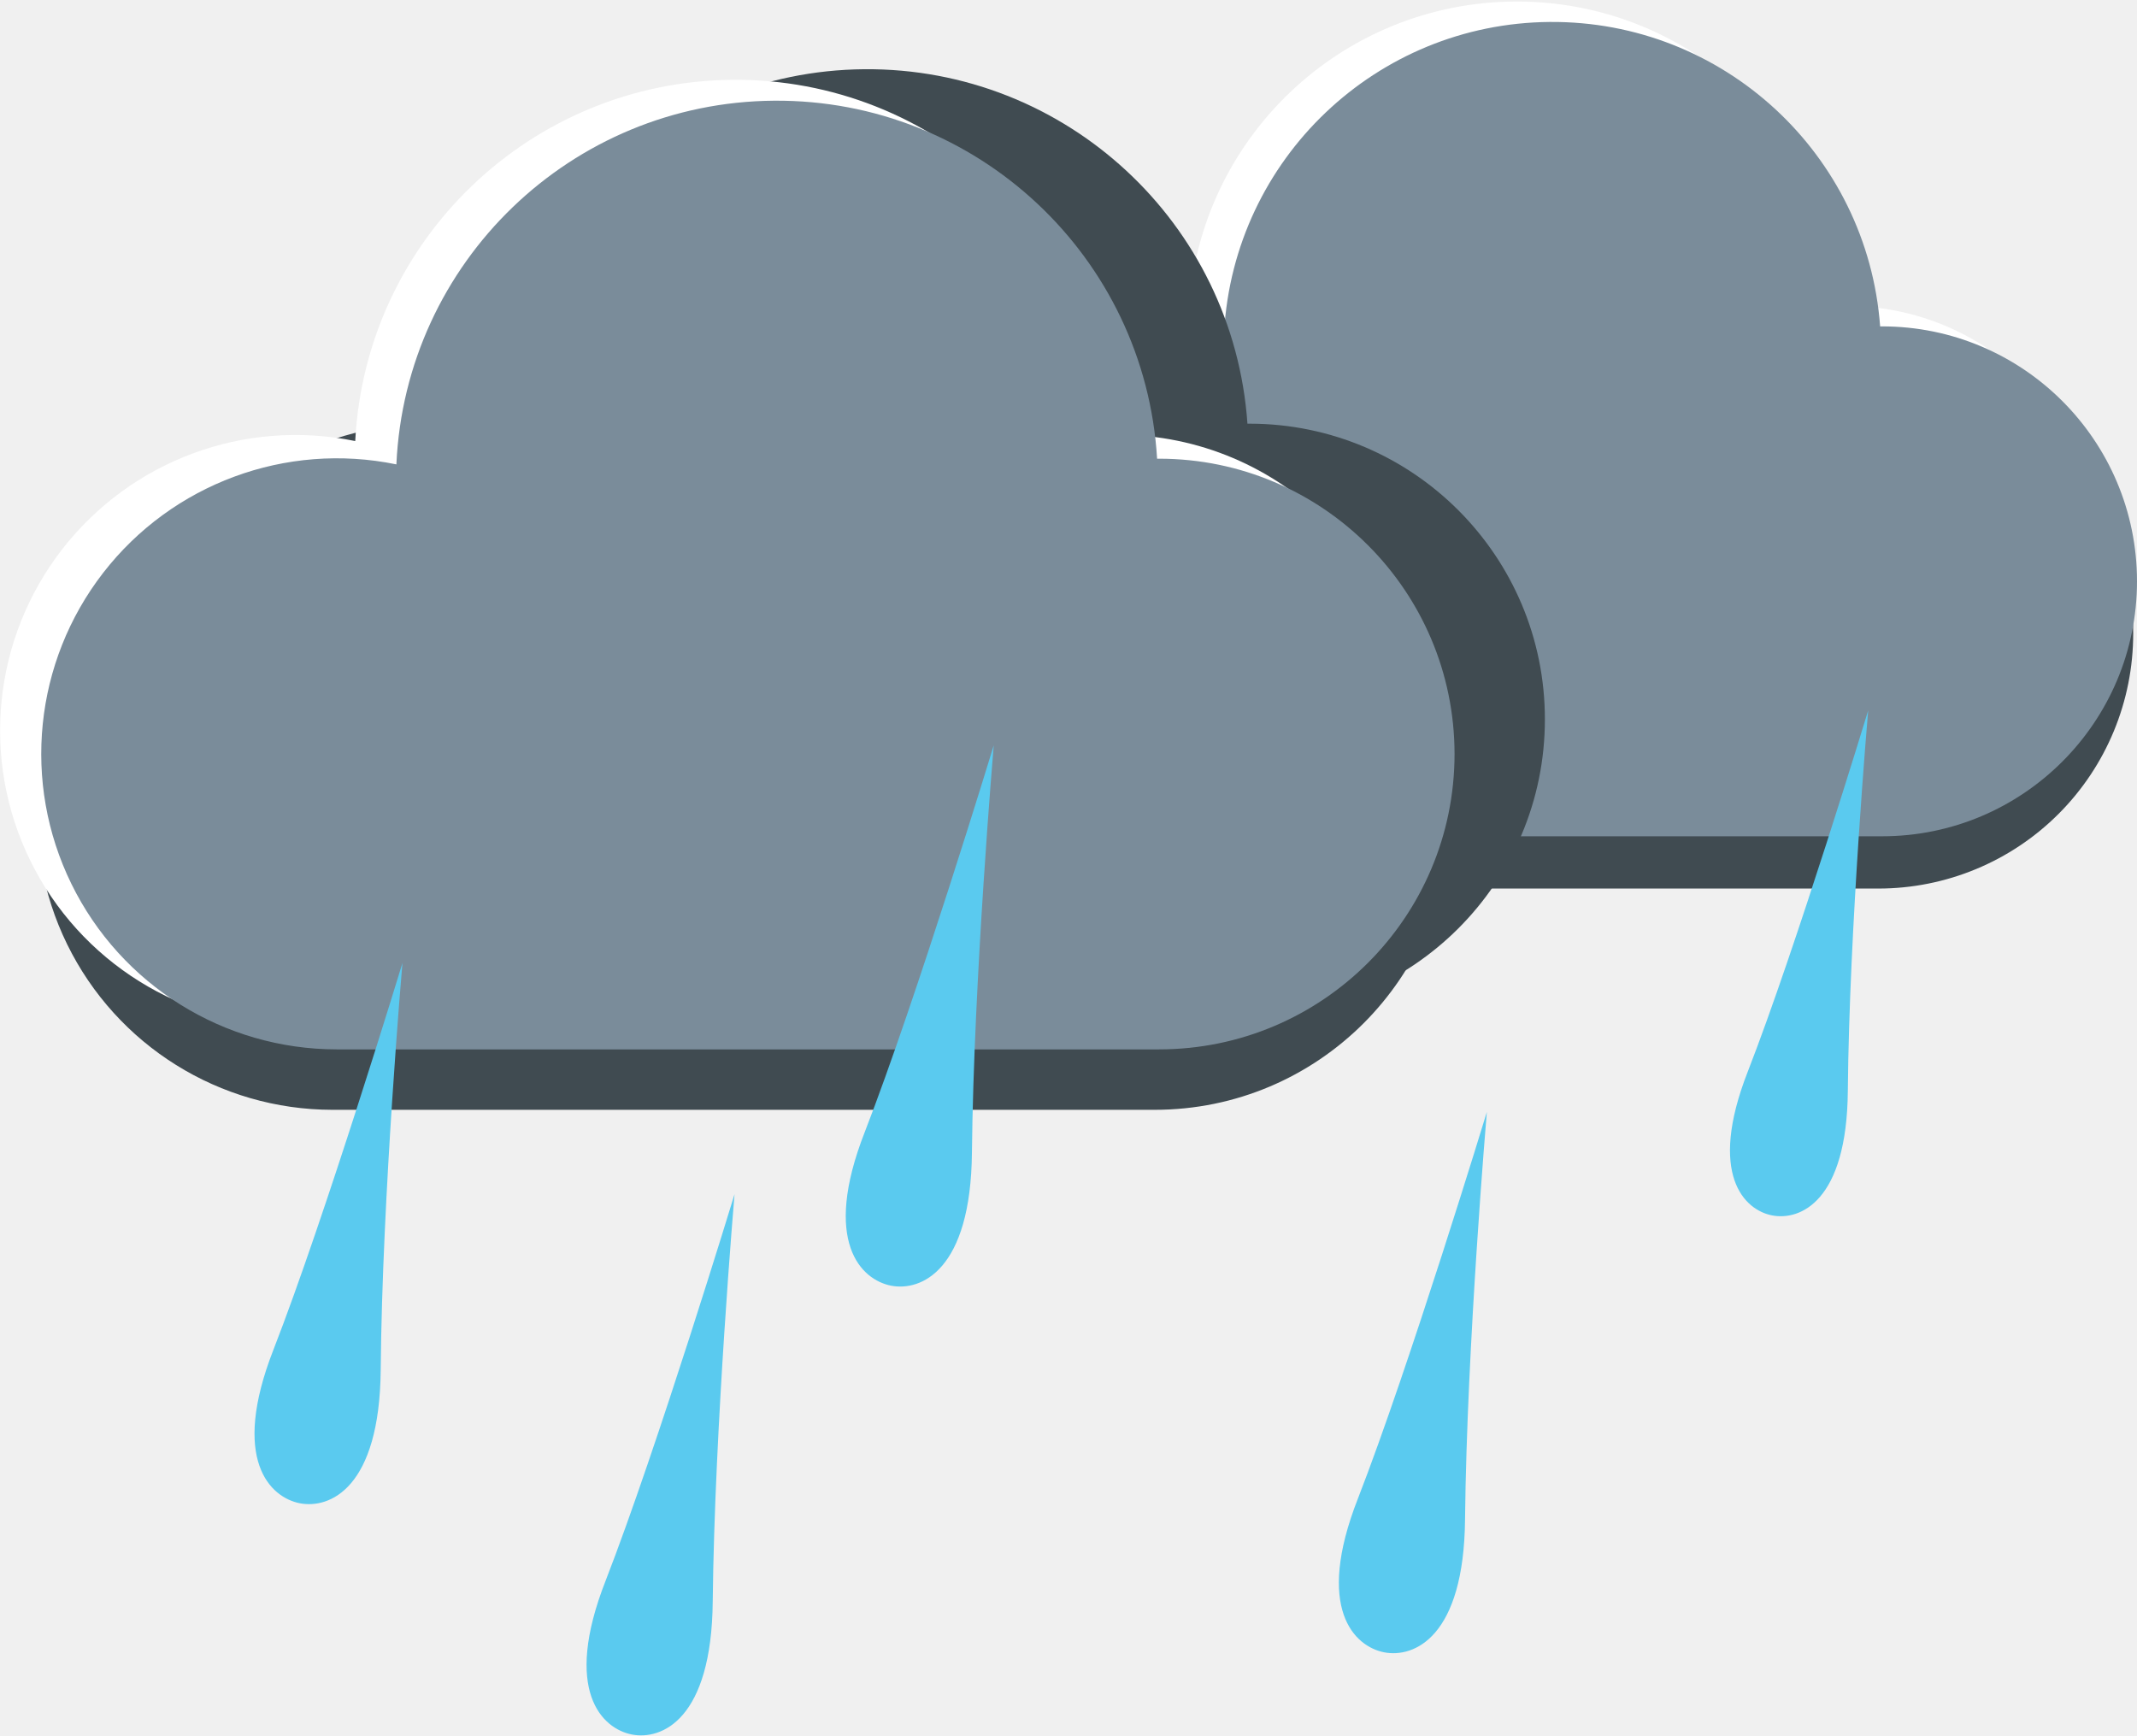
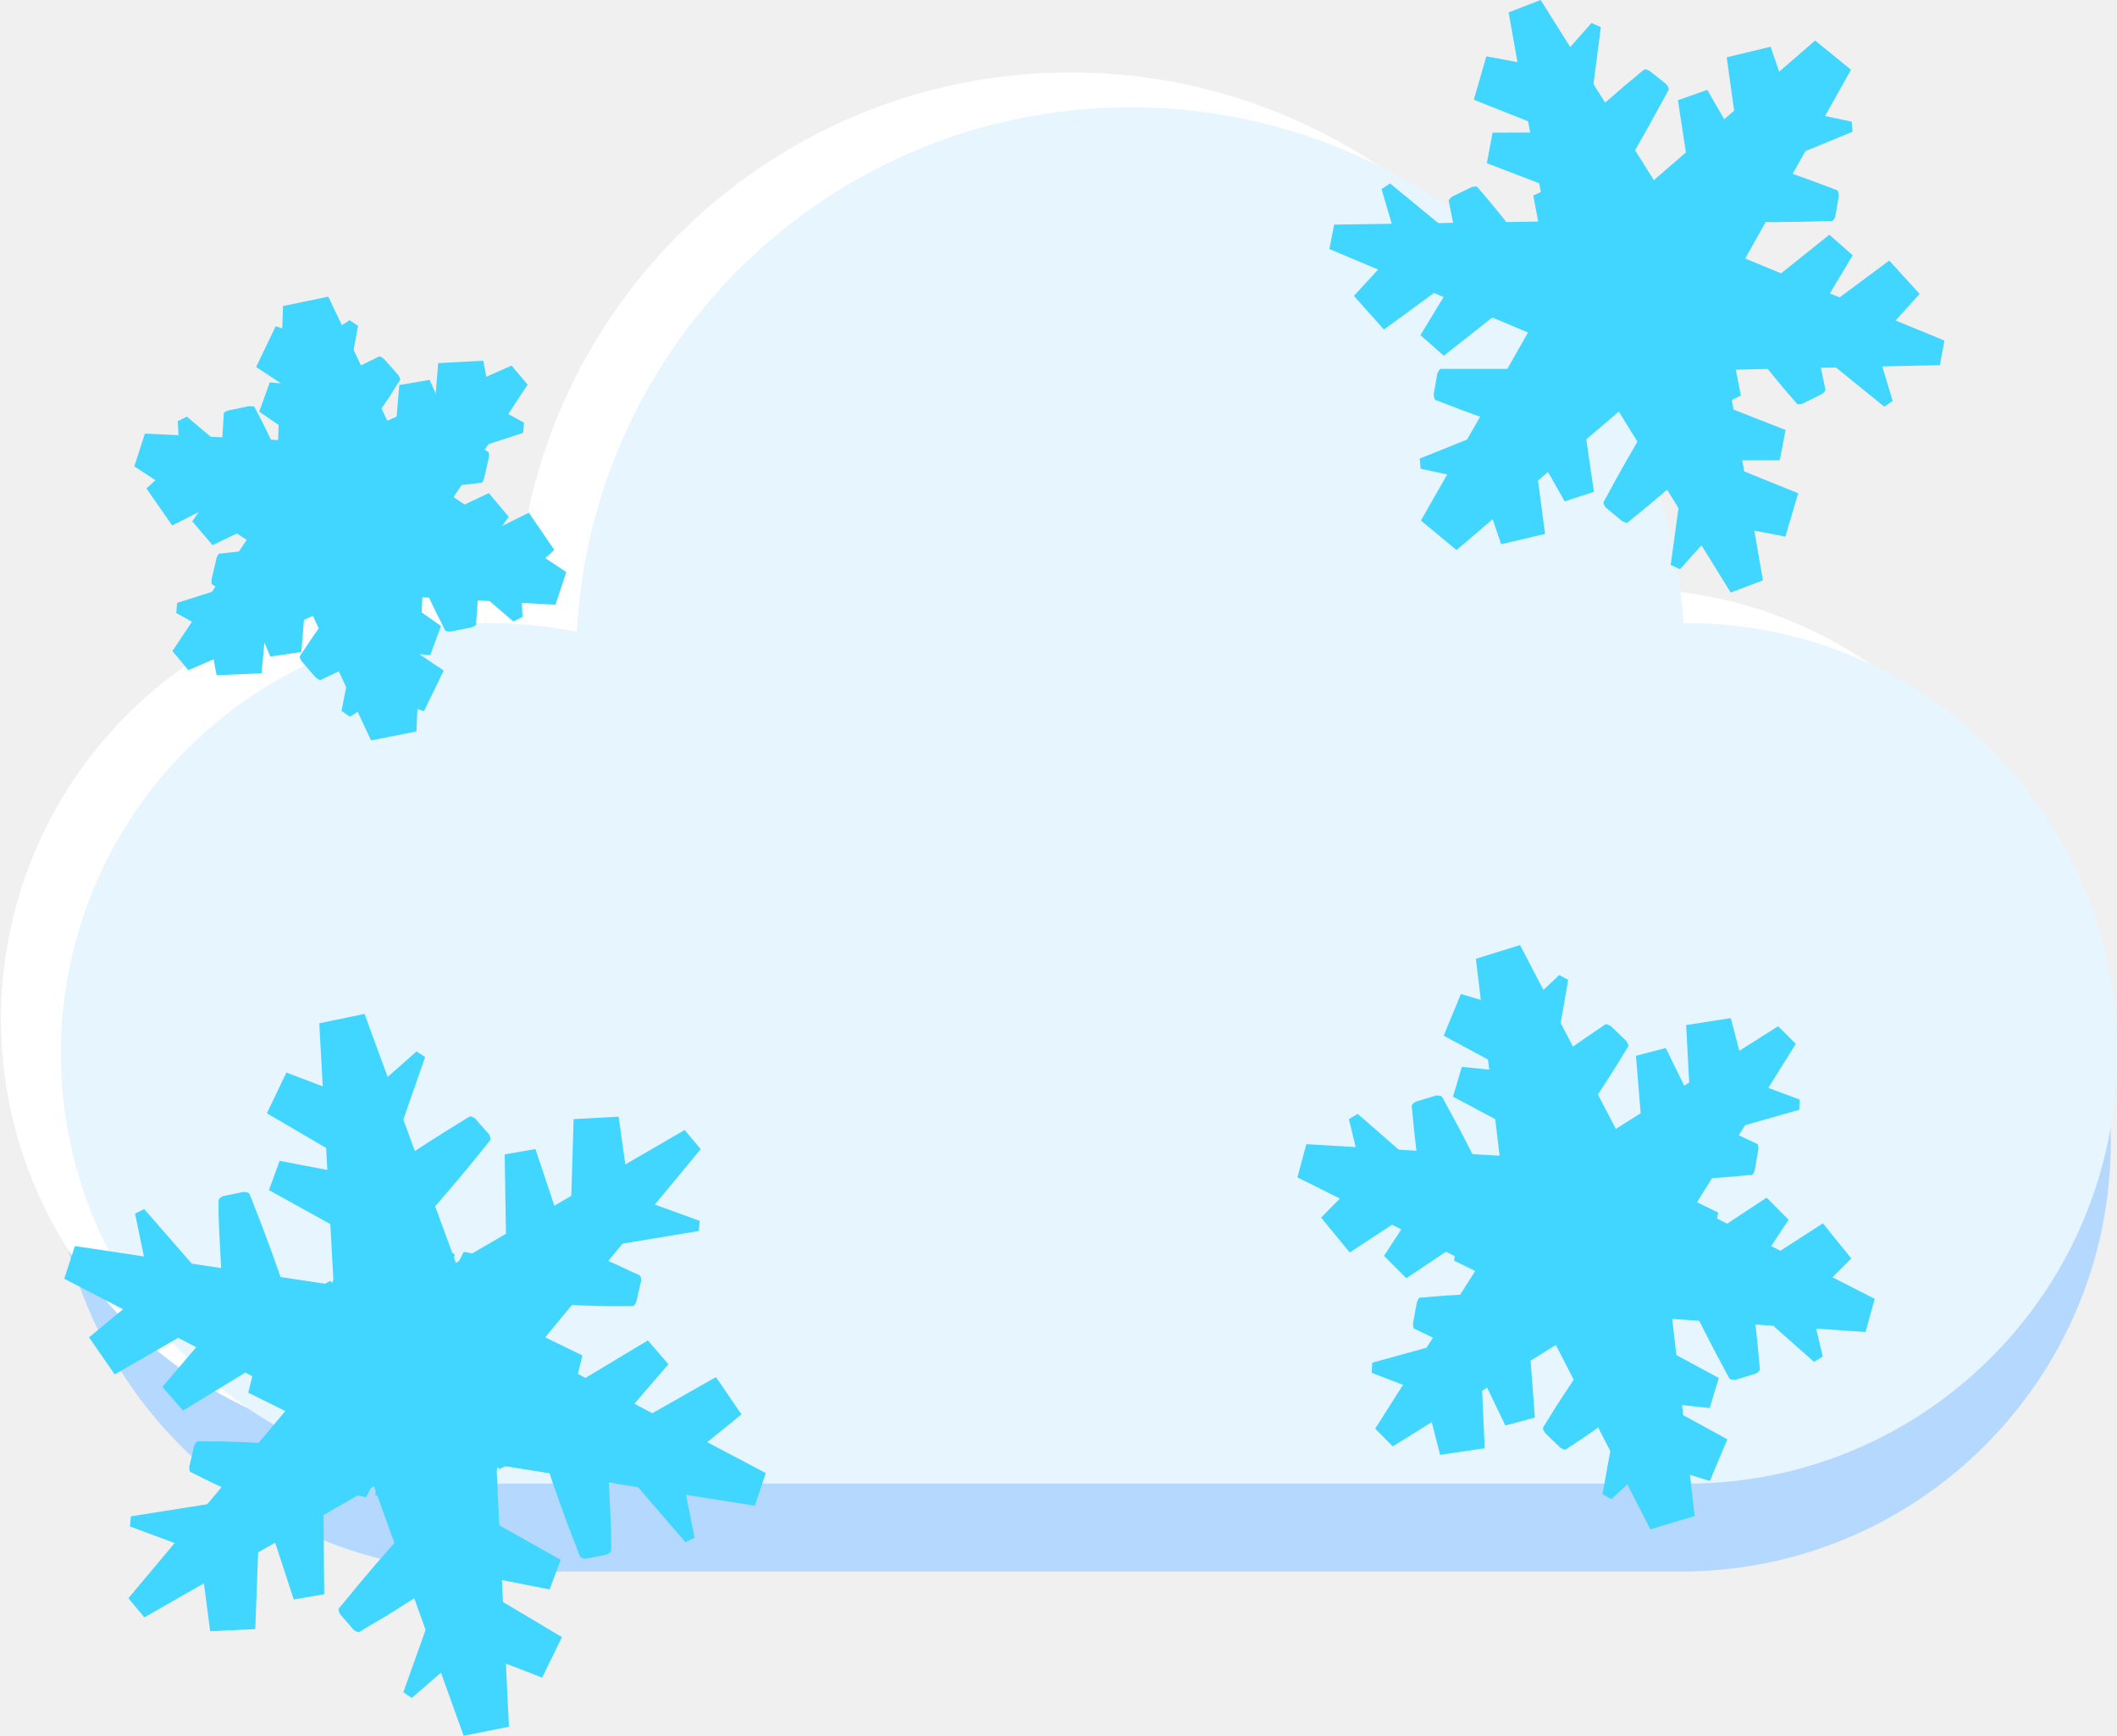
- <svg xmlns="http://www.w3.org/2000/svg" id="rain" viewBox="0 0 338.03 274.51">
-   <path d="M342.4,107.64A40.32,40.32,0,0,1,302.07,148H189.86A40.33,40.33,0,1,1,198,68.14a52,52,0,0,1,103.77-.82h.3A40.33,40.33,0,0,1,342.4,107.64Z" transform="translate(-4.97 -7.44)" style="fill:#404b51" />
-   <path d="M337.38,96.17a40.33,40.33,0,0,1-40.33,40.33H184.84A40.33,40.33,0,1,1,193,56.66a52,52,0,0,1,103.77-.82h.3A40.33,40.33,0,0,1,337.38,96.17Z" transform="translate(-4.97 -7.44)" style="fill:#fff" />
-   <path d="M343,99.4a40.33,40.33,0,0,1-40.33,40.33H190.46a40.33,40.33,0,1,1,8.14-79.84,52,52,0,0,1,103.77-.82h.3A40.33,40.33,0,0,1,343,99.4Z" transform="translate(-4.97 -7.44)" style="fill:#7a8c9a" />
-   <path d="M249.34,121.25A46.75,46.75,0,0,1,202.59,168H72.52A46.75,46.75,0,1,1,82,75.46a60.26,60.26,0,0,1,120.29-1h.35A46.75,46.75,0,0,1,249.34,121.25Z" transform="translate(-4.97 -7.44)" style="fill:#404b51" />
-   <path d="M234.36,136.25A46.75,46.75,0,0,1,187.61,183H57.54A46.75,46.75,0,1,1,67,90.46a60.26,60.26,0,0,1,120.29-1h.35A46.75,46.75,0,0,1,234.36,136.25Z" transform="translate(-4.97 -7.44)" style="fill:#404b51" />
-   <path d="M228.54,123a46.75,46.75,0,0,1-46.75,46.75H51.72a46.75,46.75,0,1,1,9.44-92.54,60.25,60.25,0,0,1,120.28-1h.35A46.75,46.75,0,0,1,228.54,123Z" transform="translate(-4.97 -7.44)" style="fill:#fff" />
-   <path d="M235.05,126.69a46.75,46.75,0,0,1-46.75,46.75H58.23A46.75,46.75,0,1,1,67.67,80.9,60.25,60.25,0,0,1,188,80h.35A46.75,46.75,0,0,1,235.05,126.69Z" transform="translate(-4.97 -7.44)" style="fill:#7a8c9a" />
-   <path d="M65.19,224.15c-.17,18.78-8.11,22-12.79,21.09s-11-6.86-4.17-24.31c8.18-21,20.4-61.16,20.4-61.16S65.42,196.68,65.19,224.15Z" transform="translate(-4.97 -7.44)" style="fill:#5acaef" />
-   <path d="M158.71,189.73c-.16,18.77-8.11,22-12.79,21.09s-11-6.86-4.16-24.31c8.17-21,20.4-61.17,20.4-61.17S159,162.26,158.71,189.73Z" transform="translate(-4.97 -7.44)" style="fill:#5acaef" />
-   <path d="M297.26,180c-.15,17.55-7.57,20.54-11.95,19.71s-10.26-6.41-3.89-22.72c7.64-19.59,19.06-57.17,19.06-57.17S297.48,154.31,297.26,180Z" transform="translate(-4.97 -7.44)" style="fill:#5acaef" />
-   <path d="M236.71,247.73c-.16,18.77-8.11,22-12.79,21.09s-11-6.86-4.16-24.31c8.17-21,20.4-61.17,20.4-61.17S237,220.26,236.71,247.73Z" transform="translate(-4.97 -7.44)" style="fill:#5acaef" />
-   <path d="M117.71,260.73c-.16,18.77-8.11,22-12.79,21.09s-11-6.86-4.16-24.31c8.17-21,20.4-61.17,20.4-61.17S118,233.26,117.71,260.73Z" transform="translate(-4.97 -7.44)" style="fill:#5acaef" />
+ <svg xmlns="http://www.w3.org/2000/svg" id="snow" viewBox="0 0 343 281.22">
+   <path d="M346,192.7a69.7,69.7,0,0,1-69.7,69.69H82.37a69.7,69.7,0,1,1,14.06-138A89.83,89.83,0,0,1,275.75,123h.52A69.71,69.71,0,0,1,346,192.7Z" transform="translate(-4 -7.77)" style="fill:#b5d8fe" />
+   <path d="M337.29,172.87a69.7,69.7,0,0,1-69.69,69.7H73.69a69.7,69.7,0,1,1,14.07-138,89.83,89.83,0,0,1,179.32-1.42h.52A69.69,69.69,0,0,1,337.29,172.87Z" transform="translate(-4 -7.77)" style="fill:#fff" />
+   <path d="M347,178.45a69.69,69.69,0,0,1-69.69,69.69H83.4a69.7,69.7,0,1,1,14.06-138,89.84,89.84,0,0,1,179.33-1.42h.52A69.7,69.7,0,0,1,347,178.45Z" transform="translate(-4 -7.77)" style="fill:#e7f5fe" />
+   <g id="flake4">
+     <polygon points="79.61 220.27 82.46 279.76 75.12 281.22 54.98 225.17 79.61 220.27" style="fill:#40d6ff" />
+     <polygon points="80.38 238.46 67.15 237.77 74.22 235.35 63.57 243.95 60.77 242.16 64.11 228.88 65.73 222.46 71.19 226.47 81.86 234.32 80.38 238.46" style="fill:#40d6ff" />
+     <path d="M93.05,265.29l-18.49-3.65,5.51-1c-1.45,1.07-3,2.06-4.44,3.09s-3,2-4.54,3-3.07,1.94-4.61,2.92L64.15,271l-1.16.71-.59.36c-.18.13-.39.23-1.06-.2l-2.27-2.62c-.33-.72-.21-.92,0-1.08l.44-.53.86-1.05,1.74-2.11c1.18-1.38,2.33-2.78,3.53-4.15s2.38-2.73,3.58-4.08,2.43-2.68,3.69-4l2.6-2.64,2.91,1.64,16.43,9.24Z" transform="translate(-4 -7.77)" style="fill:#40d6ff" />
+     <polygon points="87.84 271.81 72.82 265.98 79.14 264.31 66.72 275.1 65.35 274.17 70.88 258.67 72.48 254.18 77.2 256.99 91.05 265.24 87.84 271.81" style="fill:#40d6ff" />
+     <polygon points="71.26 210.81 124.07 238.66 122.31 243.95 63.34 234.63 71.26 210.81" style="fill:#40d6ff" />
+     <polygon points="87.45 219.13 80.3 230.29 81.7 222.95 83.9 236.46 80.96 238.01 71.08 228.54 66.3 223.95 72.48 221.19 84.58 215.8 87.45 219.13" style="fill:#40d6ff" />
+     <path d="M112.3,228.8,100,243.06l1.85-5.29c.21,1.79.33,3.6.49,5.4s.25,3.61.34,5.42.17,3.63.26,5.44l.08,2.73,0,1.36,0,.69c0,.22,0,.45-.7.82l-3.39.68c-.79-.07-.9-.27-1-.49l-.25-.64-.48-1.27-1-2.55c-.62-1.71-1.26-3.41-1.86-5.12s-1.2-3.42-1.77-5.14-1.13-3.43-1.63-5.17l-1-3.56,2.87-1.73,16.16-9.7Z" transform="translate(-4 -7.77)" style="fill:#40d6ff" />
+     <polygon points="120.13 229.15 107.63 239.32 109.3 233 112.53 249.13 111.05 249.86 100.31 237.39 97.2 233.78 101.98 231.07 116 223.11 120.13 229.15" style="fill:#40d6ff" />
+     <polygon points="75.35 232.35 23.39 262.04 20.8 258.94 59.25 213.09 75.35 232.35" style="fill:#40d6ff" />
+     <polygon points="55 241.67 54.07 227.63 58.49 234.68 40.22 225.64 41.02 222.42 61.4 223.04 69.37 223.29 65.82 230.1 59.31 242.57 55 241.67" style="fill:#40d6ff" />
+     <path d="M51.59,266.91l-6.05-18.54,4.17,4.46c-1.29-.45-2.56-1-3.84-1.5s-2.55-1.07-3.81-1.64-2.53-1.16-3.79-1.74L36.38,247l-.94-.45-.47-.23c-.16-.05-.31-.16-.3-.93l.79-3.39c.34-.69.52-.72.69-.7h1.57l2.09,0c1.39.05,2.79.07,4.17.14s2.76.14,4.14.22,2.75.21,4.11.38l4.13.51,0,4,.17,19.51Z" transform="translate(-4 -7.77)" style="fill:#40d6ff" />
+     <polygon points="34.05 264.28 31.97 248.3 36.47 253.04 21.05 247.31 21.21 245.67 37.46 243.09 42.17 242.34 41.96 247.84 41.36 263.94 34.05 264.28" style="fill:#40d6ff" />
+     <polygon points="55 225.26 51.73 165.79 59.06 164.27 79.59 220.18 55 225.26" style="fill:#40d6ff" />
+     <polygon points="54.1 207.08 67.34 207.67 60.28 210.14 70.88 201.47 73.69 203.24 70.44 216.53 68.87 222.97 63.38 219 52.65 211.23 54.1 207.08" style="fill:#40d6ff" />
+     <path d="M49.3,195.85l18.51,3.52-5.5,1c1.44-1.08,3-2.08,4.42-3.13s3-2,4.52-3,3.06-2,4.58-2.94l2.32-1.44,1.16-.72.58-.36c.18-.14.4-.24,1.07.19l2.29,2.59c.33.73.21.93.06,1.09l-.43.53L82,194.28l-1.73,2.12c-1.16,1.39-2.31,2.8-3.49,4.17s-2.36,2.75-3.56,4.11-2.41,2.7-3.66,4L67,211.34l-2.93-1.62-16.49-9.13Z" transform="translate(-4 -7.77)" style="fill:#40d6ff" />
+     <polygon points="46.4 173.77 61.47 179.5 55.16 181.22 67.5 170.34 68.88 171.26 63.46 186.8 61.89 191.29 57.15 188.52 43.24 180.37 46.4 173.77" style="fill:#40d6ff" />
+     <polygon points="63.42 234.66 10.41 207.18 12.13 201.88 71.18 210.78 63.42 234.66" style="fill:#40d6ff" />
+     <polygon points="47.18 226.45 54.24 215.24 52.89 222.59 50.6 209.1 53.52 207.53 63.48 216.93 68.29 221.48 62.13 224.28 50.07 229.76 47.18 226.45" style="fill:#40d6ff" />
+     <path d="M30.31,232.47l12.22-14.34-1.81,5.3c-.23-1.79-.36-3.59-.54-5.39s-.27-3.61-.38-5.42-.19-3.63-.29-5.44l-.1-2.73,0-1.36,0-.68c0-.23,0-.46.7-.84l3.38-.7c.8.06.91.27,1,.49l.25.63.49,1.27,1,2.55c.63,1.7,1.29,3.4,1.9,5.1s1.22,3.42,1.81,5.13,1.15,3.42,1.66,5.15l1,3.56-2.86,1.74-16.09,9.82Z" transform="translate(-4 -7.77)" style="fill:#40d6ff" />
+     <polygon points="14.42 216.67 26.85 206.41 25.23 212.74 21.88 196.63 23.36 195.89 34.18 208.29 37.31 211.87 32.55 214.62 18.59 222.68 14.42 216.67" style="fill:#40d6ff" />
+     <polygon points="59.18 213.14 110.92 183.08 113.53 186.17 75.42 232.3 59.18 213.14" style="fill:#40d6ff" />
+     <polygon points="79.46 203.69 80.49 217.72 76.02 210.69 94.36 219.6 93.57 222.83 73.19 222.35 65.22 222.17 68.73 215.33 75.15 202.81 79.46 203.69" style="fill:#40d6ff" />
+     <path d="M90.75,193.93l6.18,18.5L92.73,208c1.29.44,2.57,1,3.85,1.47s2.55,1.06,3.82,1.62,2.53,1.14,3.8,1.71l1.89.89,1,.45.47.22c.16.06.31.16.31.93l-.77,3.4c-.33.7-.52.72-.69.7H102.7c-1.38,0-2.78-.05-4.16-.11s-2.77-.12-4.15-.19-2.75-.19-4.11-.35l-4.13-.49-.07-3.94-.31-19.51Z" transform="translate(-4 -7.77)" style="fill:#40d6ff" />
+     <polygon points="100.24 180.92 102.44 196.89 97.91 192.18 113.37 197.8 113.22 199.44 96.99 202.13 92.29 202.91 92.45 197.42 92.94 181.31 100.24 180.92" style="fill:#40d6ff" />
+   </g>
+   <g id="flake3">
+     <polygon points="274.86 55.95 235.99 89.12 230.22 84.34 255.51 39.94 274.86 55.95" style="fill:#40d6ff" />
+     <polygon points="261.52 65.21 254.31 56.26 260.65 60.22 249.13 57.17 248.76 53.87 259.29 48.3 265.6 44.95 265.62 52.25 265.66 63.75 261.52 65.21" style="fill:#40d6ff" />
+     <path d="M257.51,89l-8-14.09,4.26,3.64c-3-.84-5.91-1.82-8.84-2.86-1.47-.51-2.93-1.07-4.39-1.6l-2.19-.84-1.1-.42-.54-.21c-.19,0-.36-.17-.42-.94l.59-3.41c.32-.7.52-.76.71-.74h.59l1.17,0,2.34,0c1.56,0,3.13,0,4.68,0,3.11,0,6.21.08,9.29.29l3.77.27.49,3.37,2.33,16Z" transform="translate(-4 -7.77)" style="fill:#40d6ff" />
+     <polygon points="243.22 88.17 238.79 75.11 244.08 78.95 230.17 75.94 230.03 74.29 243.24 68.99 247.77 67.17 248.52 72.83 250.34 86.5 243.22 88.17" style="fill:#40d6ff" />
+     <polygon points="276.93 43.5 285.63 94.03 280.41 96 253.45 52.4 276.93 43.5" style="fill:#40d6ff" />
+     <polygon points="278.38 59.68 267.03 61.51 273.61 57.96 265.26 66.46 262.2 65.16 262.57 53.25 262.79 46.11 269.14 49.7 279.15 55.35 278.38 59.68" style="fill:#40d6ff" />
+     <path d="M292.36,82.34l-16.18,0,5.27-1.9c-2.2,2.16-4.51,4.23-6.86,6.27-1.17,1-2.38,2-3.57,3l-1.81,1.49-.91.74-.45.38c-.13.14-.33.22-1-.1L264.16,90c-.45-.62-.41-.84-.29-1l.28-.51.56-1,1.11-2.06c.77-1.35,1.51-2.73,2.3-4.07,1.54-2.7,3.14-5.36,4.84-7.93l2.1-3.15,3.18,1.25,15.06,5.9Z" transform="translate(-4 -7.77)" style="fill:#40d6ff" />
+     <polygon points="289.27 86.94 275.73 84.33 281.69 81.63 272.2 92.22 270.69 91.53 272.62 77.44 273.28 72.59 278.57 74.74 291.35 79.92 289.27 86.94" style="fill:#40d6ff" />
+     <polygon points="262.8 60.27 215.39 40.35 216.16 36.39 267.58 35.62 262.8 60.27" style="fill:#40d6ff" />
+     <polygon points="245.85 49.74 254.4 41.06 251.72 48.94 248.42 31.68 251.43 30.27 262.58 43.84 267.99 50.43 259.9 51.72 247.87 53.65 245.85 49.74" style="fill:#40d6ff" />
+     <path d="M234.14,62.06l8.71-14.3L242,53.82c-.72-2.24-1.32-4.54-1.87-6.86-.28-1.15-.52-2.33-.78-3.49L239,41.7l-.18-.89-.09-.44c0-.13,0-.31.57-.76l3.13-1.52c.72-.19.88-.1.95,0l.29.34.58.69,1.17,1.37c.75.93,1.53,1.84,2.26,2.78,1.49,1.87,2.93,3.76,4.23,5.71l2.36,3.54-3.19,2.51L237.92,65.41Z" transform="translate(-4 -7.77)" style="fill:#40d6ff" />
+     <polygon points="219.36 47.94 228.69 37.79 227.85 44.28 223.84 30.63 225.22 29.72 236.2 38.76 239.97 41.87 235.36 45.25 224.23 53.39 219.36 47.94" style="fill:#40d6ff" />
+     <polygon points="255.46 40.01 294.09 6.57 299.9 11.3 274.92 55.88 255.46 40.01" style="fill:#40d6ff" />
+     <polygon points="268.74 30.66 276 39.56 269.64 35.65 281.17 38.61 281.57 41.91 271.09 47.56 264.79 50.95 264.72 43.64 264.6 32.15 268.74 30.66" style="fill:#40d6ff" />
+     <path d="M280.62,22.33l8.06,14-4.28-3.61c3,.82,5.92,1.78,8.86,2.8,1.47.5,2.94,1.05,4.4,1.57l2.2.82,1.1.42.54.2c.19,0,.37.17.43.94l-.57,3.41c-.31.7-.51.77-.7.74l-.59,0-1.17,0-2.35.07c-1.55,0-3.12.06-4.67.06-3.11,0-6.21,0-9.29-.23l-3.77-.23L278.3,40l-2.44-16Z" transform="translate(-4 -7.77)" style="fill:#40d6ff" />
+     <polygon points="286.87 7.57 291.39 20.6 286.08 16.79 300 19.7 300.15 21.35 286.99 26.75 282.46 28.6 281.67 22.94 279.76 9.29 286.87 7.57" style="fill:#40d6ff" />
+     <polygon points="253.48 52.48 244.42 2.01 249.62 0 276.9 43.41 253.48 52.48" style="fill:#40d6ff" />
+     <polygon points="251.91 36.31 263.25 34.4 256.7 37.99 264.98 29.44 268.05 30.72 267.77 42.63 267.6 49.77 261.22 46.23 251.17 40.64 251.91 36.31" style="fill:#40d6ff" />
+     <path d="M245.83,29.26,262,29.2l-5.26,1.94c2.18-2.18,4.48-4.27,6.82-6.32,1.16-1,2.36-2,3.54-3.05l1.8-1.5.9-.75.45-.37c.13-.15.33-.23,1,.09L274,21.42c.46.62.41.83.3,1l-.28.52-.55,1L272.34,26c-.76,1.36-1.49,2.74-2.26,4.08-1.53,2.71-3.11,5.39-4.8,8l-2.07,3.16L260,40l-15.1-5.79Z" transform="translate(-4 -7.77)" style="fill:#40d6ff" />
+     <polygon points="240.82 9.13 254.38 11.64 248.44 14.38 257.86 3.72 259.37 4.41 257.55 18.51 256.92 23.36 251.61 21.25 238.79 16.16 240.82 9.13" style="fill:#40d6ff" />
+     <polygon points="267.49 35.6 315.04 55.18 314.3 59.16 262.89 60.29 267.49 35.6" style="fill:#40d6ff" />
+     <polygon points="284.51 46.02 276.02 54.76 278.65 46.86 282.07 64.09 279.07 65.52 267.82 52.03 262.36 45.48 270.45 44.13 282.47 42.13 284.51 46.02" style="fill:#40d6ff" />
+     <path d="M304.18,49.13l-8.6,14.36.79-6.06c.75,2.23,1.36,4.52,1.92,6.84.3,1.15.54,2.33.81,3.49l.37,1.77.19.88.09.44c.06.13,0,.31-.56.76l-3.12,1.55c-.72.19-.88.1-.95,0l-.29-.34-.59-.69-1.18-1.36c-.76-.92-1.54-1.83-2.28-2.77-1.5-1.85-2.95-3.73-4.27-5.67l-2.39-3.53,3.18-2.53L300.39,45.8Z" transform="translate(-4 -7.77)" style="fill:#40d6ff" />
+     <polygon points="311.02 47.63 301.75 57.84 302.54 51.35 306.66 64.97 305.29 65.89 294.24 56.92 290.44 53.84 295.03 50.43 306.1 42.21 311.02 47.63" style="fill:#40d6ff" />
+   </g>
+   <g id="flake2">
+     <polygon points="269.02 196.79 274.57 245.62 267.4 247.78 244.98 204.05 269.02 196.79" style="fill:#40d6ff" />
+     <polygon points="268.51 213.01 257.56 213.7 264.63 210.67 256.11 217.85 253.15 216.34 253.93 205.23 254.48 197.31 261 202.2 269.77 208.79 268.51 213.01" style="fill:#40d6ff" />
+     <path d="M281,235.9l-15.3-1.64,5.58-1.42c-2.19,1.8-4.48,3.49-6.81,5.15-1.16.83-2.35,1.63-3.53,2.45l-1.79,1.2-.9.6-.44.3c-.13.13-.33.18-1-.21l-2.49-2.41c-.41-.64-.36-.84-.24-1l.29-.45.57-.92,1.14-1.83c.78-1.2,1.55-2.42,2.35-3.6,1.58-2.38,3.2-4.73,4.93-7l2.42-3.13,3.16,1.71,13.54,7.33Z" transform="translate(-4 -7.77)" style="fill:#40d6ff" />
+     <polygon points="277.03 239.94 264.44 236.08 270.77 233.88 261.08 242.89 259.63 242.1 262 229.08 262.94 223.92 268.33 226.87 279.87 233.2 277.03 239.94" style="fill:#40d6ff" />
+     <polygon points="260.34 188.32 303.74 210.43 302.26 215.8 253.66 212.53 260.34 188.32" style="fill:#40d6ff" />
+     <polygon points="273.01 196.92 268.77 206.68 269.54 199.26 271.65 210.64 268.85 212.43 259.43 205.71 253.39 201.41 260.2 198.29 269.87 193.84 273.01 196.92" style="fill:#40d6ff" />
+     <path d="M293.79,205.39l-8.22,12.41,1.38-5.49c.56,2.91,1,5.86,1.32,8.83.19,1.48.33,3,.5,4.47l.21,2.25.1,1.12.05.56c.05.18,0,.39-.65.78l-3.31,1c-.77,0-.91-.11-1-.28l-.27-.5-.54-1-1.08-2c-.68-1.33-1.4-2.65-2.07-4-1.35-2.67-2.65-5.35-3.81-8.08l-1.52-3.58L277.8,210l12.43-8.19Z" transform="translate(-4 -7.77)" style="fill:#40d6ff" />
+     <polygon points="299.95 203.89 291.01 212.83 292.16 206.37 295.33 219.79 293.91 220.64 283.58 211.51 279.84 208.2 284.73 205.05 295.35 198.2 299.95 203.89" style="fill:#40d6ff" />
+     <polygon points="265.84 209.34 225.66 234.34 222.81 231.47 248.16 191.5 265.84 209.34" style="fill:#40d6ff" />
+     <polygon points="248.38 216.33 245.7 205.1 250.51 211.59 235.58 204.24 236.22 200.98 252.83 199.82 260.94 199.25 257.64 206.31 252.75 216.77 248.38 216.33" style="fill:#40d6ff" />
+     <path d="M247.9,238.72l-7-14.5,4.33,4c-2.1-.71-4.18-1.56-6.25-2.47-1-.44-2.06-.93-3.09-1.39l-1.54-.74-.77-.37-.38-.19c-.14,0-.25-.15-.26-.9l.63-3.42c.26-.7.42-.77.55-.75l.43,0,.85-.08,1.7-.15c1.13-.07,2.26-.16,3.39-.21,2.25-.12,4.49-.19,6.71-.11l4,.14.29,3.86,1.19,16Z" transform="translate(-4 -7.77)" style="fill:#40d6ff" />
+     <polygon points="233.33 235.71 230.07 222.96 234.77 227.21 222.25 222.43 222.33 220.78 235.25 217.22 239.71 216 239.96 221.48 240.56 234.63 233.33 235.71" style="fill:#40d6ff" />
+     <polygon points="245.01 204.13 239.12 155.34 246.28 153.12 269 196.71 245.01 204.13" style="fill:#40d6ff" />
+     <polygon points="245.41 187.92 256.36 187.15 249.31 190.23 257.77 182.98 260.74 184.47 260.04 195.59 259.55 203.52 253 198.67 244.18 192.14 245.41 187.92" style="fill:#40d6ff" />
+     <path d="M240.85,180.62l15.32,1.54-5.58,1.46c2.17-1.82,4.45-3.53,6.77-5.2,1.15-.85,2.34-1.66,3.51-2.49l1.78-1.21.9-.61.44-.3c.13-.12.32-.18,1,.21l2.5,2.39c.42.64.37.83.25,1l-.28.46-.56.92-1.13,1.84c-.77,1.21-1.53,2.43-2.32,3.62-1.56,2.4-3.17,4.75-4.88,7l-2.4,3.15L253,192.68l-13.58-7.23Z" transform="translate(-4 -7.77)" style="fill:#40d6ff" />
+     <polygon points="236.7 161.04 249.31 164.8 243 167.05 252.63 157.97 254.08 158.75 251.81 171.79 250.91 176.96 245.49 174.04 233.91 167.8 236.7 161.04" style="fill:#40d6ff" />
+     <polygon points="253.75 212.55 210.21 190.75 211.66 185.37 260.26 188.29 253.75 212.55" style="fill:#40d6ff" />
+     <polygon points="241.02 204.04 245.19 194.25 244.47 201.67 242.28 190.3 245.07 188.5 254.54 195.15 260.6 199.4 253.83 202.57 244.19 207.09 241.02 204.04" style="fill:#40d6ff" />
+     <path d="M228.24,211.24l8.13-12.47-1.34,5.5c-.57-2.91-1-5.86-1.38-8.83-.2-1.48-.35-3-.53-4.47l-.22-2.24-.11-1.13-.06-.56c0-.18,0-.38.65-.78l3.3-1c.77,0,.92.11,1,.28l.27.49.54,1,1.09,2c.7,1.32,1.43,2.64,2.1,4,1.38,2.65,2.7,5.33,3.87,8.05l1.55,3.57-2.88,1.93-12.36,8.28Z" transform="translate(-4 -7.77)" style="fill:#40d6ff" />
+     <polygon points="214.05 197.27 222.92 188.26 221.81 194.72 218.55 181.32 219.97 180.46 230.36 189.53 234.12 192.81 229.26 195.99 218.68 202.92 214.05 197.27" style="fill:#40d6ff" />
+     <polygon points="248.1 191.57 288.09 166.27 290.96 169.12 265.91 209.27 248.1 191.57" style="fill:#40d6ff" />
+     <polygon points="265.51 184.45 268.27 195.66 263.41 189.2 278.38 196.45 277.77 199.72 261.18 200.99 253.07 201.62 256.32 194.53 261.13 184.03 265.51 184.45" style="fill:#40d6ff" />
+     <path d="M273.89,177.56,280.94,192l-4.36-4c2.1.69,4.19,1.53,6.26,2.42,1,.43,2.06.92,3.1,1.38l1.54.73.77.36.39.18c.13,0,.25.15.26.9l-.6,3.43c-.26.7-.41.77-.55.75l-.42,0-.85.09-1.7.16c-1.13.08-2.26.18-3.39.24-2.25.13-4.49.22-6.71.15l-4-.11-.31-3.85-1.31-16Z" transform="translate(-4 -7.77)" style="fill:#40d6ff" />
+     <polygon points="280.42 164.95 283.77 177.69 279.03 173.46 291.58 178.15 291.52 179.8 278.63 183.46 274.18 184.72 273.89 179.23 273.19 166.08 280.42 164.95" style="fill:#40d6ff" />
+   </g>
+   <g id="flake1">
+     <polygon points="69.1 81.55 67.47 118.5 60.12 119.96 44.47 86.45 69.1 81.55" style="fill:#40d6ff" />
+     <polygon points="64.47 94.4 55.91 95.38 62.98 92.96 55.06 97.29 52.26 95.5 52.87 86.49 53.49 77.44 59.94 84.08 65.95 90.26 64.47 94.4" style="fill:#40d6ff" />
+     <path d="M73.71,113.92,62,112.77l5.51-1c-1.86,1.19-3.82,2.28-5.81,3.32-1,.53-2,1-3,1.53l-1.54.74-.76.36-.39.19c-.11.08-.27.1-.87-.38l-2.26-2.61c-.39-.65-.35-.81-.25-.91l.23-.35.48-.71.94-1.42c.65-.92,1.27-1.87,1.94-2.77,1.31-1.83,2.66-3.62,4.1-5.3l2.62-3,2.89,2,9.62,6.72Z" transform="translate(-4 -7.77)" style="fill:#40d6ff" />
+     <polygon points="68.69 115.22 59.3 112.13 65.62 110.46 56.7 116.12 55.33 115.19 57.36 104.82 58.38 99.59 63.68 103.14 71.89 108.64 68.69 115.22" style="fill:#40d6ff" />
+     <polygon points="60.75 72.08 91.75 92.69 89.99 97.98 52.82 95.91 60.75 72.08" style="fill:#40d6ff" />
+     <polygon points="69.63 82.46 66.24 90.39 67.64 83.05 67.48 92.08 64.54 93.62 57.02 88.63 49.45 83.62 58.42 81.29 66.76 79.13 69.63 82.46" style="fill:#40d6ff" />
+     <path d="M86.42,91.49l-6.77,9.59,1.86-5.29c.12,2.21.09,4.45,0,6.69,0,1.13-.11,2.26-.16,3.39l-.13,1.69-.06.85,0,.43c0,.13,0,.29-.75.57l-3.39.68c-.76,0-.88-.1-.92-.24l-.19-.38-.38-.76-.77-1.52c-.48-1-1-2-1.45-3.06-.94-2-1.83-4.1-2.57-6.18l-1.34-3.77,3.19-1.52,10.61-5Z" transform="translate(-4 -7.77)" style="fill:#40d6ff" />
+     <polygon points="89.81 89.1 82.48 95.73 84.15 89.41 84.66 99.96 83.17 100.69 75.16 93.8 71.13 90.33 76.83 87.48 85.68 83.06 89.81 89.1" style="fill:#40d6ff" />
+     <polygon points="64.84 93.63 30.52 108.58 27.93 105.48 48.73 74.36 64.84 93.63" style="fill:#40d6ff" />
+     <polygon points="48.45 95.37 46.43 86.51 50.85 93.56 40.12 86.41 40.92 83.19 53.76 81.92 64.18 80.9 58.17 88.98 52.75 96.28 48.45 95.37" style="fill:#40d6ff" />
+     <path d="M47.8,114.14,43,103l4.17,4.46a45.24,45.24,0,0,1-4.55-2.41c-.75-.43-1.49-.92-2.24-1.37L39.23,103l-.55-.36-.28-.18c-.1,0-.18-.15-.11-.89l.8-3.39c.27-.69.39-.76.5-.74l.32,0,.66-.08,1.32-.15c.87-.08,1.75-.18,2.61-.23a44.56,44.56,0,0,1,5.15-.13l4.54.18-.37,4.28-1,12.09Z" transform="translate(-4 -7.77)" style="fill:#40d6ff" />
+     <polygon points="35.09 109.41 33.3 99.69 37.8 104.43 28.55 99.32 28.71 97.67 38.78 94.48 43.86 92.87 43.28 99.22 42.39 109.07 35.09 109.41" style="fill:#40d6ff" />
+     <polygon points="44.49 86.53 45.86 49.58 53.19 48.06 69.08 81.46 44.49 86.53" style="fill:#40d6ff" />
+     <polygon points="49.02 73.65 57.58 72.61 50.53 75.08 58.42 70.69 61.23 72.46 60.68 81.47 60.13 90.53 53.63 83.94 47.57 77.8 49.02 73.65" style="fill:#40d6ff" />
+     <path d="M47.71,69.72l11.68,1.06-5.51,1c1.86-1.21,3.81-2.3,5.8-3.36,1-.54,2-1,3-1.55l1.53-.75.77-.37.38-.19c.11-.08.28-.1.87.37l2.29,2.59c.39.65.35.82.25.91l-.23.36-.47.71L67.14,72c-.64.93-1.26,1.88-1.92,2.78-1.3,1.84-2.63,3.64-4.06,5.33l-2.6,3-2.91-2L46,74.46Z" transform="translate(-4 -7.77)" style="fill:#40d6ff" />
+     <polygon points="44.66 52.86 54.07 55.88 47.77 57.6 56.64 51.88 58.02 52.8 56.06 63.18 55.08 68.41 49.76 64.9 41.5 59.46 44.66 52.86" style="fill:#40d6ff" />
+     <polygon points="52.91 95.94 21.76 75.56 23.48 70.25 60.66 72.06 52.91 95.94" style="fill:#40d6ff" />
+     <polygon points="43.95 85.63 47.28 77.67 45.94 85.02 46.03 76 48.96 74.43 56.52 79.36 64.12 84.33 55.17 86.71 46.84 88.94 43.95 85.63" style="fill:#40d6ff" />
+     <path d="M35.15,92.23l6.7-9.63L40,87.9c-.14-2.21-.13-4.44-.06-6.69,0-1.13.09-2.26.13-3.39l.11-1.7.06-.85,0-.42c0-.14,0-.29.74-.58l3.39-.7c.76,0,.88.1.92.23l.19.38.39.76.78,1.51c.49,1,1,2,1.47,3,1,2,1.86,4.08,2.62,6.16l1.36,3.77L49,91l-10.56,5.1Z" transform="translate(-4 -7.77)" style="fill:#40d6ff" />
+     <polygon points="23.73 79.14 31.01 72.45 29.38 78.78 28.8 68.23 30.28 67.5 38.34 74.33 42.4 77.77 36.71 80.66 27.9 85.14 23.73 79.14" style="fill:#40d6ff" />
+     <polygon points="48.66 74.42 82.88 59.23 85.49 62.31 64.91 93.58 48.66 74.42" style="fill:#40d6ff" />
+     <polygon points="65.04 72.56 67.12 81.41 62.66 74.39 73.44 81.47 72.65 84.7 59.83 86.05 49.42 87.15 55.36 79.03 60.73 71.69 65.04 72.56" style="fill:#40d6ff" />
+     <path d="M73.61,69.31,78.53,80.4,74.33,76a45.32,45.32,0,0,1,4.57,2.39c.75.42,1.49.9,2.24,1.35l1.12.72.55.36.28.17c.1,0,.18.15.12.89l-.78,3.4c-.26.69-.38.76-.49.74l-.32,0-.66.08-1.32.16c-.87.08-1.74.19-2.61.25a47,47,0,0,1-5.15.17l-4.53-.16.34-4.28,1-12.09Z" transform="translate(-4 -7.77)" style="fill:#40d6ff" />
+     <polygon points="78.3 58.44 80.16 68.14 75.63 63.43 84.91 68.48 84.76 70.13 74.71 73.39 69.65 75.03 70.18 68.68 71 58.83 78.3 58.44" style="fill:#40d6ff" />
+   </g>
</svg>
